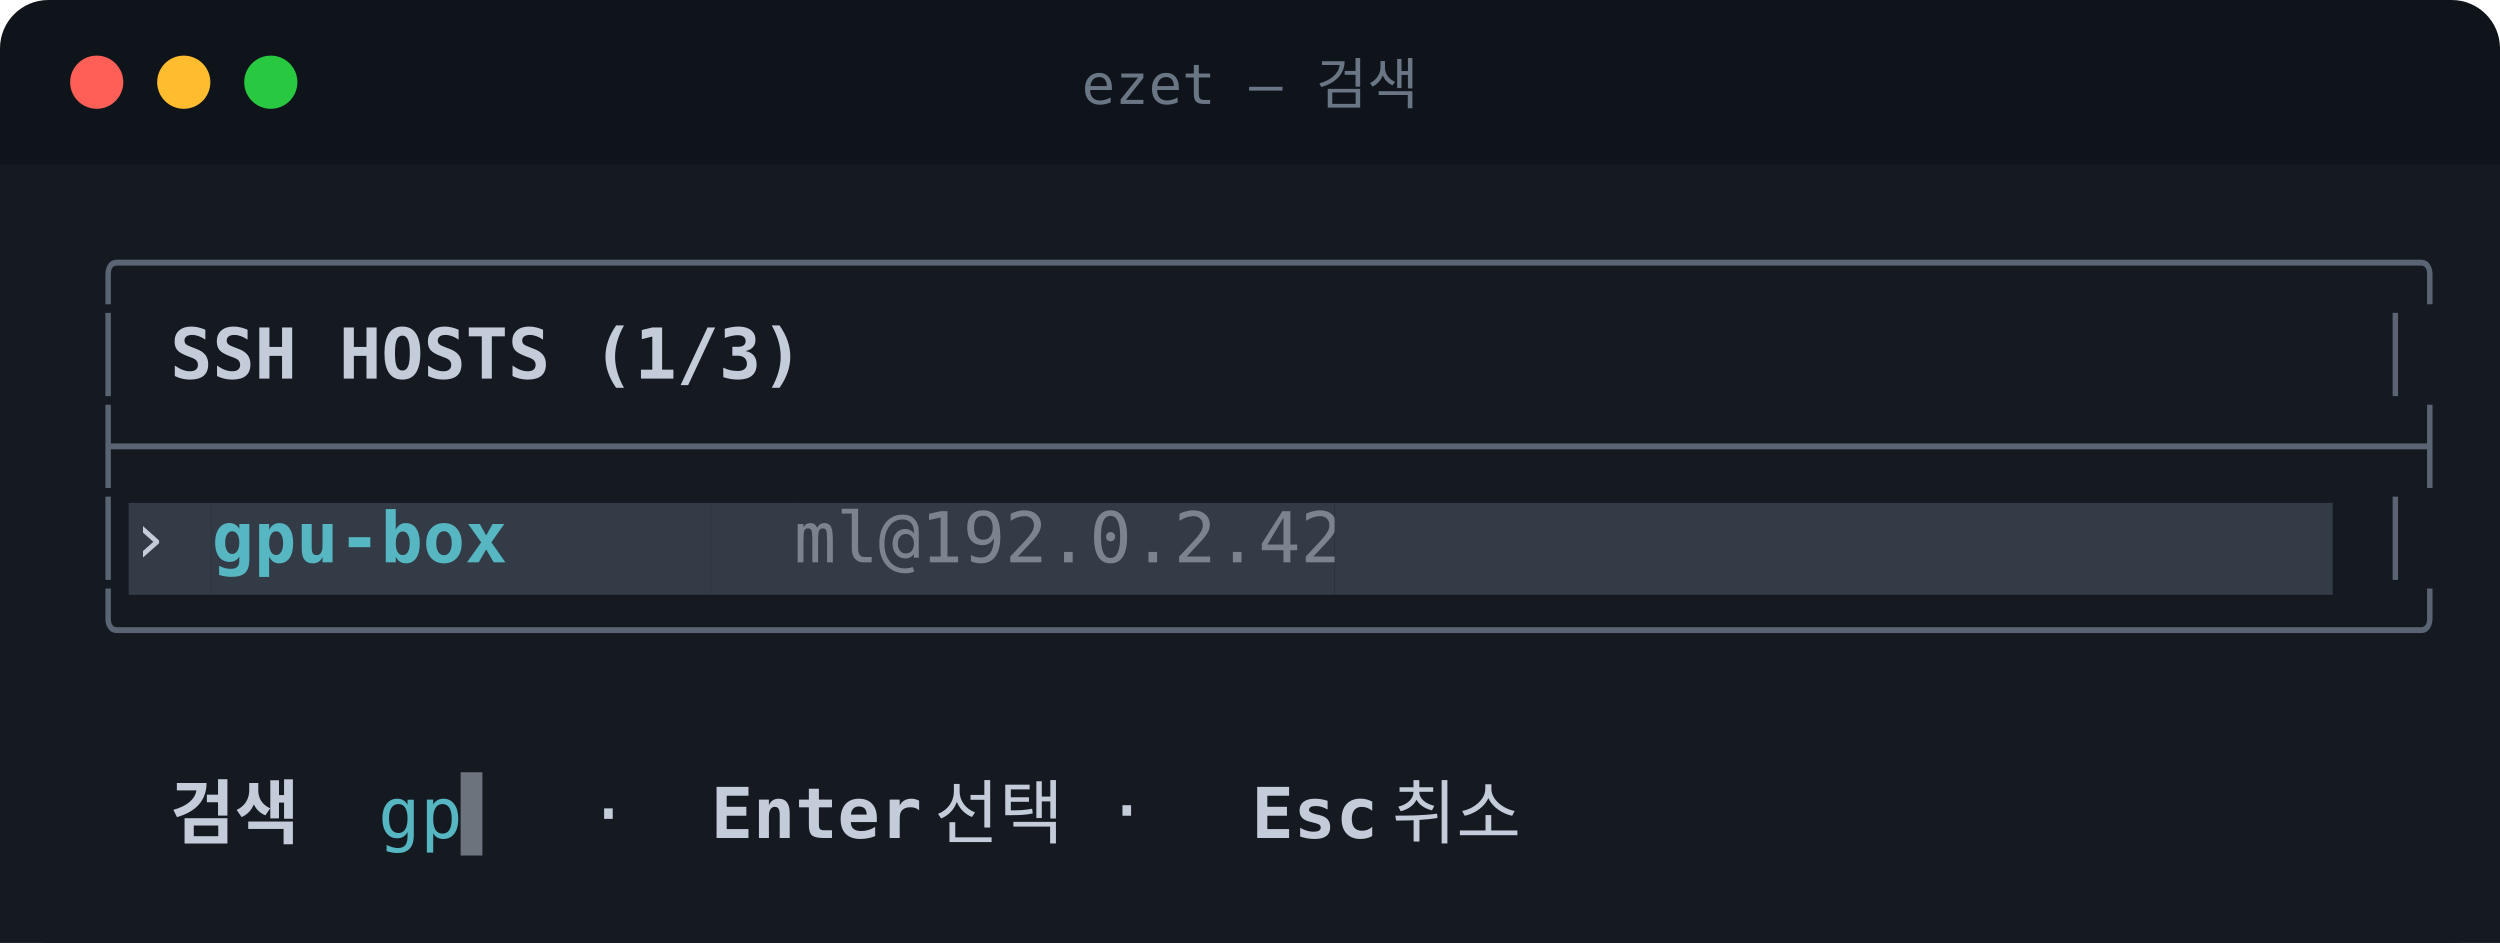
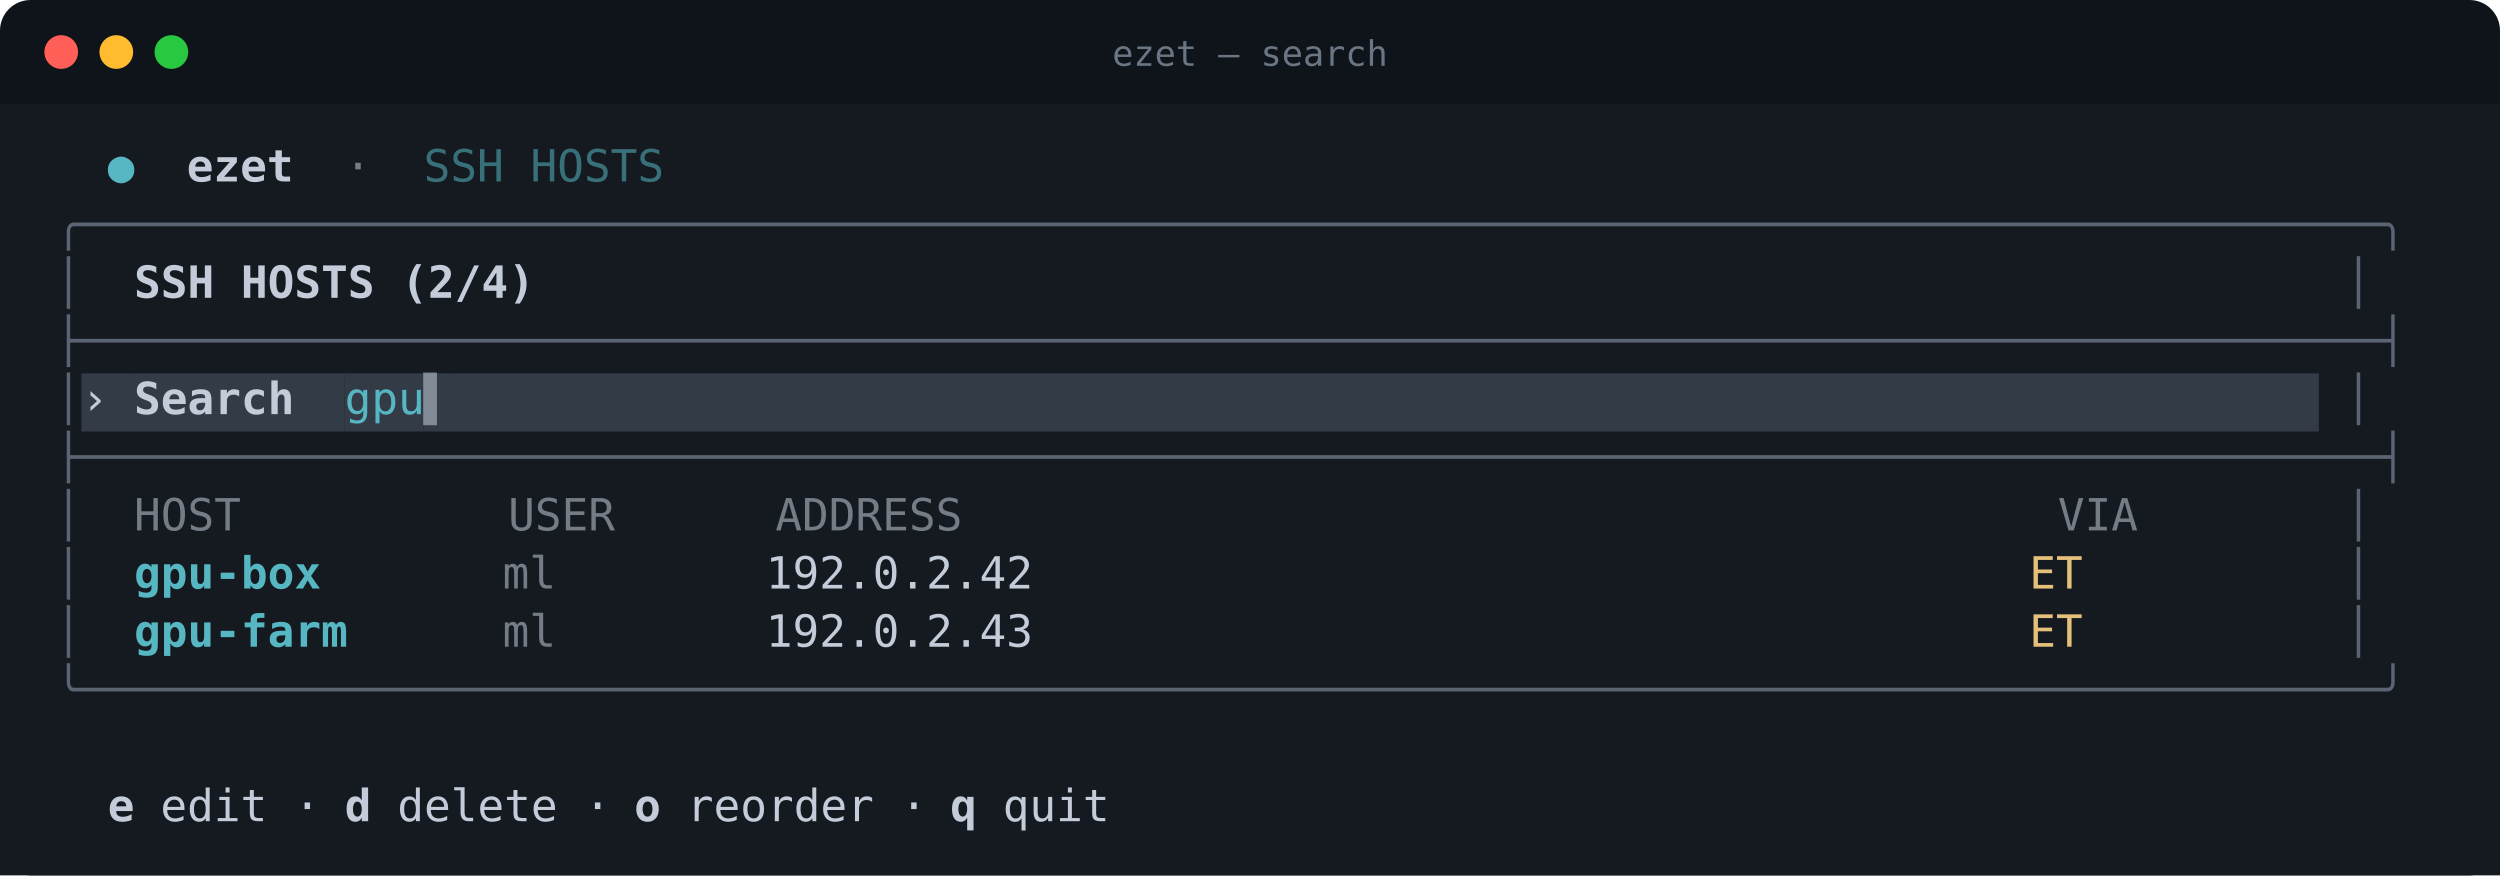
- <svg xmlns="http://www.w3.org/2000/svg" width="517" height="195" viewBox="0 0 517 195" font-family="ui-monospace,SFMono-Regular,Menlo,Consolas,monospace">
-   <rect width="517" height="195" rx="10" fill="#0f141a" />
-   <rect y="34" width="517" height="161" fill="#151a21" />
-   <circle cx="20" cy="17.0" r="5.5" fill="#ff5f57" />
-   <circle cx="38" cy="17.0" r="5.5" fill="#febc2e" />
-   <circle cx="56" cy="17.0" r="5.5" fill="#28c840" />
-   <text x="258.5" y="21.5" fill="#6b7684" font-size="11.5" text-anchor="middle">ezet — 검색</text>
-   <text x="18.0" y="59.3" fill="#5a6472" font-size="14.5" textLength="481.6" lengthAdjust="spacingAndGlyphs" xml:space="preserve">╭──────────────────────────────────────────────────────╮</text>
-   <text x="18.0" y="78.3" fill="#5a6472" font-size="14.5" textLength="8.6" lengthAdjust="spacingAndGlyphs" xml:space="preserve">│</text>
-   <text x="35.2" y="78.3" fill="#c3ccd8" font-size="14.5" textLength="129.0" lengthAdjust="spacingAndGlyphs" font-weight="600" xml:space="preserve">SSH HOSTS (1/3)</text>
-   <text x="491.0" y="78.3" fill="#5a6472" font-size="14.5" textLength="8.6" lengthAdjust="spacingAndGlyphs" xml:space="preserve">│</text>
-   <text x="18.0" y="97.3" fill="#5a6472" font-size="14.5" textLength="481.6" lengthAdjust="spacingAndGlyphs" xml:space="preserve">├──────────────────────────────────────────────────────┤</text>
-   <text x="18.0" y="116.3" fill="#5a6472" font-size="14.5" textLength="8.6" lengthAdjust="spacingAndGlyphs" xml:space="preserve">│</text>
-   <rect x="26.6" y="104.0" width="17.2" height="19.0" fill="#333b47" />
-   <text x="26.6" y="116.3" fill="#c3ccd8" font-size="14.5" textLength="17.2" lengthAdjust="spacingAndGlyphs" xml:space="preserve">› </text>
-   <rect x="43.8" y="104.0" width="103.2" height="19.0" fill="#333b47" />
-   <text x="43.8" y="116.3" fill="#56b6c2" font-size="14.5" textLength="103.2" lengthAdjust="spacingAndGlyphs" font-weight="600" xml:space="preserve">gpu-box     </text>
-   <rect x="147.0" y="104.0" width="17.2" height="19.0" fill="#333b47" />
-   <rect x="164.2" y="104.0" width="111.8" height="19.0" fill="#333b47" />
-   <text x="164.2" y="116.3" fill="#c3ccd8" font-size="14.5" textLength="111.8" lengthAdjust="spacingAndGlyphs" opacity="0.5" xml:space="preserve">ml@192.0.2.42</text>
-   <rect x="276.0" y="104.0" width="206.4" height="19.0" fill="#333b47" />
-   <text x="491.0" y="116.3" fill="#5a6472" font-size="14.5" textLength="8.6" lengthAdjust="spacingAndGlyphs" xml:space="preserve">│</text>
-   <text x="18.0" y="135.3" fill="#5a6472" font-size="14.5" textLength="481.6" lengthAdjust="spacingAndGlyphs" xml:space="preserve">╰──────────────────────────────────────────────────────╯</text>
-   <text x="35.2" y="173.3" fill="#c3ccd8" font-size="14.5" textLength="34.4" lengthAdjust="spacingAndGlyphs" font-weight="600" xml:space="preserve">검색</text>
-   <text x="78.2" y="173.3" fill="#56b6c2" font-size="14.5" textLength="17.2" lengthAdjust="spacingAndGlyphs" xml:space="preserve">gp</text>
-   <text x="95.4" y="173.3" fill="#c3ccd8" font-size="14.5" textLength="8.6" lengthAdjust="spacingAndGlyphs" opacity="0.5" xml:space="preserve">▌</text>
-   <text x="104.0" y="173.3" fill="#c3ccd8" font-size="14.5" textLength="43.0" lengthAdjust="spacingAndGlyphs" xml:space="preserve">  ·  </text>
-   <text x="147.0" y="173.3" fill="#c3ccd8" font-size="14.5" textLength="43.0" lengthAdjust="spacingAndGlyphs" font-weight="600" xml:space="preserve">Enter</text>
-   <text x="190.0" y="173.3" fill="#c3ccd8" font-size="14.5" textLength="68.8" lengthAdjust="spacingAndGlyphs" xml:space="preserve"> 선택 · </text>
-   <text x="258.8" y="173.3" fill="#c3ccd8" font-size="14.5" textLength="25.8" lengthAdjust="spacingAndGlyphs" font-weight="600" xml:space="preserve">Esc</text>
-   <text x="284.6" y="173.3" fill="#c3ccd8" font-size="14.5" textLength="43.0" lengthAdjust="spacingAndGlyphs" xml:space="preserve"> 취소</text>
+ <svg xmlns="http://www.w3.org/2000/svg" width="816.8" height="286.0" viewBox="0 0 816.8 286.0" font-family="ui-monospace,SFMono-Regular,Menlo,Consolas,monospace" xml:space="preserve">
+   <rect width="816.8" height="286.0" rx="10" fill="#0f141a" />
+   <rect y="34.0" width="816.8" height="252.0" fill="#151a21" />
+   <circle cx="20" cy="17" r="5.5" fill="#ff5f57" />
+   <circle cx="38" cy="17" r="5.5" fill="#febc2e" />
+   <circle cx="56" cy="17" r="5.5" fill="#28c840" />
+   <text x="408.4" y="21.5" fill="#6b7684" font-size="11.5" text-anchor="middle">ezet — search</text>
+   <rect x="26.6" y="122.0" width="17.2" height="19.0" fill="#333b47" />
+   <rect x="43.8" y="122.0" width="51.6" height="19.0" fill="#333b47" />
+   <rect x="95.4" y="122.0" width="17.2" height="19.0" fill="#333b47" />
+   <rect x="112.6" y="122.0" width="25.8" height="19.0" fill="#333b47" />
+   <rect x="138.4" y="122.0" width="8.6" height="19.0" fill="#333b47" />
+   <rect x="147.0" y="122.0" width="610.6" height="19.0" fill="#333b47" />
+   <text x="35.2" y="59.3" fill="#56b6c2" font-size="14.5" xml:space="preserve">●</text>
+   <text x="61 69.6 78.2 86.8" y="59.3" fill="#c3ccd8" font-size="14.5" xml:space="preserve" font-weight="600">ezet</text>
+   <text x="112.6" y="59.3" fill="#c3ccd8" font-size="14.5" xml:space="preserve" opacity="0.55">·</text>
+   <text x="138.4 147 155.6 164.2 172.8 181.4 190 198.6 207.2" y="59.3" fill="#56b6c2" font-size="14.5" xml:space="preserve" opacity="0.55">SSH HOSTS</text>
+   <text x="18 26.6 35.2 43.8 52.4 61 69.6 78.2 86.8 95.4 104 112.6 121.2 129.8 138.4 147 155.6 164.2 172.8 181.4 190 198.6 207.2 215.8 224.4 233 241.6 250.2 258.8 267.4 276 284.6 293.2 301.8 310.4 319 327.6 336.2 344.8 353.4 362 370.6 379.2 387.8 396.4 405 413.6 422.2 430.8 439.4 448 456.6 465.2 473.8 482.4 491 499.6 508.2 516.8 525.4 534 542.6 551.2 559.8 568.4 577 585.6 594.2 602.8 611.4 620 628.6 637.2 645.8 654.4 663 671.6 680.2 688.8 697.4 706 714.6 723.2 731.8 740.4 749 757.6 766.2" y="78.3" fill="#5a6472" font-size="14.5" xml:space="preserve">╭──────────────────────────────────────────────────────────────────────────────────────╮</text>
+   <text x="18" y="97.3" fill="#5a6472" font-size="14.5" xml:space="preserve">│</text>
+   <text x="43.8 52.4 61 69.6 78.2 86.8 95.4 104 112.6 121.2 129.8 138.4 147 155.6 164.2" y="97.3" fill="#c3ccd8" font-size="14.5" xml:space="preserve" font-weight="600">SSH HOSTS (2/4)</text>
+   <text x="766.2" y="97.3" fill="#5a6472" font-size="14.5" xml:space="preserve">│</text>
+   <text x="18 26.6 35.2 43.8 52.4 61 69.6 78.2 86.8 95.4 104 112.6 121.2 129.8 138.4 147 155.6 164.2 172.8 181.4 190 198.6 207.2 215.8 224.4 233 241.6 250.2 258.8 267.4 276 284.6 293.2 301.8 310.4 319 327.6 336.2 344.8 353.4 362 370.6 379.2 387.8 396.4 405 413.6 422.2 430.8 439.4 448 456.6 465.2 473.8 482.4 491 499.6 508.2 516.8 525.4 534 542.6 551.2 559.8 568.4 577 585.6 594.2 602.8 611.4 620 628.6 637.2 645.8 654.4 663 671.6 680.2 688.8 697.4 706 714.6 723.2 731.8 740.4 749 757.6 766.2" y="116.3" fill="#5a6472" font-size="14.5" xml:space="preserve">├──────────────────────────────────────────────────────────────────────────────────────┤</text>
+   <text x="18" y="135.3" fill="#5a6472" font-size="14.5" xml:space="preserve">│</text>
+   <text x="26.6" y="135.3" fill="#c3ccd8" font-size="14.5" xml:space="preserve">›</text>
+   <text x="43.8 52.4 61 69.6 78.2 86.8" y="135.3" fill="#c3ccd8" font-size="14.5" xml:space="preserve" font-weight="600">Search</text>
+   <text x="112.6 121.2 129.8" y="135.3" fill="#56b6c2" font-size="14.5" xml:space="preserve">gpu</text>
+   <text x="138.4" y="135.3" fill="#c3ccd8" font-size="14.5" xml:space="preserve" opacity="0.55">▌</text>
+   <text x="766.2" y="135.3" fill="#5a6472" font-size="14.5" xml:space="preserve">│</text>
+   <text x="18 26.6 35.2 43.8 52.4 61 69.6 78.2 86.8 95.4 104 112.6 121.2 129.8 138.4 147 155.6 164.2 172.8 181.4 190 198.6 207.2 215.8 224.4 233 241.6 250.2 258.8 267.4 276 284.6 293.2 301.8 310.4 319 327.6 336.2 344.8 353.4 362 370.6 379.2 387.8 396.4 405 413.6 422.2 430.8 439.4 448 456.6 465.2 473.8 482.4 491 499.6 508.2 516.8 525.4 534 542.6 551.2 559.8 568.4 577 585.6 594.2 602.8 611.4 620 628.6 637.2 645.8 654.4 663 671.6 680.2 688.8 697.4 706 714.6 723.2 731.8 740.4 749 757.6 766.2" y="154.3" fill="#5a6472" font-size="14.5" xml:space="preserve">├──────────────────────────────────────────────────────────────────────────────────────┤</text>
+   <text x="18" y="173.3" fill="#5a6472" font-size="14.5" xml:space="preserve">│</text>
+   <text x="43.8 52.4 61 69.6 78.2 86.8 95.4 104 112.6 121.2 129.8 138.4 147 155.6 164.2 172.8 181.4 190 198.6 207.2 215.8 224.4 233 241.6 250.2 258.8 267.4 276 284.6 293.2 301.8 310.4 319 327.6 336.2 344.8 353.4 362 370.6 379.2 387.8 396.4 405 413.6 422.2 430.8 439.4 448 456.6 465.2 473.8 482.4 491 499.6 508.2 516.8 525.4 534 542.6 551.2 559.8 568.4 577 585.6 594.2 602.8 611.4 620 628.6 637.2 645.8 654.4 663 671.6 680.2" y="173.3" fill="#c3ccd8" font-size="14.5" xml:space="preserve" opacity="0.55">HOST          USER      ADDRESS                                         VIA</text>
+   <text x="766.2" y="173.3" fill="#5a6472" font-size="14.5" xml:space="preserve">│</text>
+   <text x="18" y="192.3" fill="#5a6472" font-size="14.5" xml:space="preserve">│</text>
+   <text x="43.8 52.4 61 69.6 78.2 86.8 95.4" y="192.3" fill="#56b6c2" font-size="14.5" xml:space="preserve" font-weight="600">gpu-box</text>
+   <text x="164.2 172.8" y="192.3" fill="#c3ccd8" font-size="14.5" xml:space="preserve" opacity="0.55">ml</text>
+   <text x="250.2 258.8 267.4 276 284.6 293.2 301.8 310.4 319 327.6" y="192.3" fill="#c3ccd8" font-size="14.5" xml:space="preserve">192.0.2.42</text>
+   <text x="663 671.6" y="192.3" fill="#e5c07b" font-size="14.5" xml:space="preserve">ET</text>
+   <text x="766.2" y="192.3" fill="#5a6472" font-size="14.5" xml:space="preserve">│</text>
+   <text x="18" y="211.3" fill="#5a6472" font-size="14.5" xml:space="preserve">│</text>
+   <text x="43.8 52.4 61 69.6 78.2 86.8 95.4 104" y="211.3" fill="#56b6c2" font-size="14.5" xml:space="preserve" font-weight="600">gpu-farm</text>
+   <text x="164.2 172.8" y="211.3" fill="#c3ccd8" font-size="14.5" xml:space="preserve" opacity="0.55">ml</text>
+   <text x="250.2 258.8 267.4 276 284.6 293.2 301.8 310.4 319 327.6" y="211.3" fill="#c3ccd8" font-size="14.5" xml:space="preserve">192.0.2.43</text>
+   <text x="663 671.6" y="211.3" fill="#e5c07b" font-size="14.5" xml:space="preserve">ET</text>
+   <text x="766.2" y="211.3" fill="#5a6472" font-size="14.5" xml:space="preserve">│</text>
+   <text x="18 26.6 35.2 43.8 52.4 61 69.6 78.2 86.8 95.4 104 112.6 121.2 129.8 138.4 147 155.6 164.2 172.8 181.4 190 198.6 207.2 215.8 224.4 233 241.6 250.2 258.8 267.4 276 284.6 293.2 301.8 310.4 319 327.6 336.2 344.8 353.4 362 370.6 379.2 387.8 396.4 405 413.6 422.2 430.8 439.4 448 456.6 465.2 473.8 482.4 491 499.6 508.2 516.8 525.4 534 542.6 551.2 559.8 568.4 577 585.6 594.2 602.8 611.4 620 628.6 637.2 645.8 654.4 663 671.6 680.2 688.8 697.4 706 714.6 723.2 731.8 740.4 749 757.6 766.2" y="230.3" fill="#5a6472" font-size="14.5" xml:space="preserve">╰──────────────────────────────────────────────────────────────────────────────────────╯</text>
+   <text x="35.2" y="268.3" fill="#c3ccd8" font-size="14.5" xml:space="preserve" font-weight="600">e</text>
+   <text x="52.4 61 69.6 78.2 86.8 95.4" y="268.3" fill="#c3ccd8" font-size="14.5" xml:space="preserve">edit ·</text>
+   <text x="112.6" y="268.3" fill="#c3ccd8" font-size="14.5" xml:space="preserve" font-weight="600">d</text>
+   <text x="129.8 138.4 147 155.6 164.2 172.8 181.4 190" y="268.3" fill="#c3ccd8" font-size="14.5" xml:space="preserve">delete ·</text>
+   <text x="207.2" y="268.3" fill="#c3ccd8" font-size="14.5" xml:space="preserve" font-weight="600">o</text>
+   <text x="224.4 233 241.6 250.2 258.8 267.4 276 284.6 293.2" y="268.3" fill="#c3ccd8" font-size="14.5" xml:space="preserve">reorder ·</text>
+   <text x="310.4" y="268.3" fill="#c3ccd8" font-size="14.5" xml:space="preserve" font-weight="600">q</text>
+   <text x="327.6 336.2 344.8 353.4" y="268.3" fill="#c3ccd8" font-size="14.5" xml:space="preserve">quit</text>
</svg>
